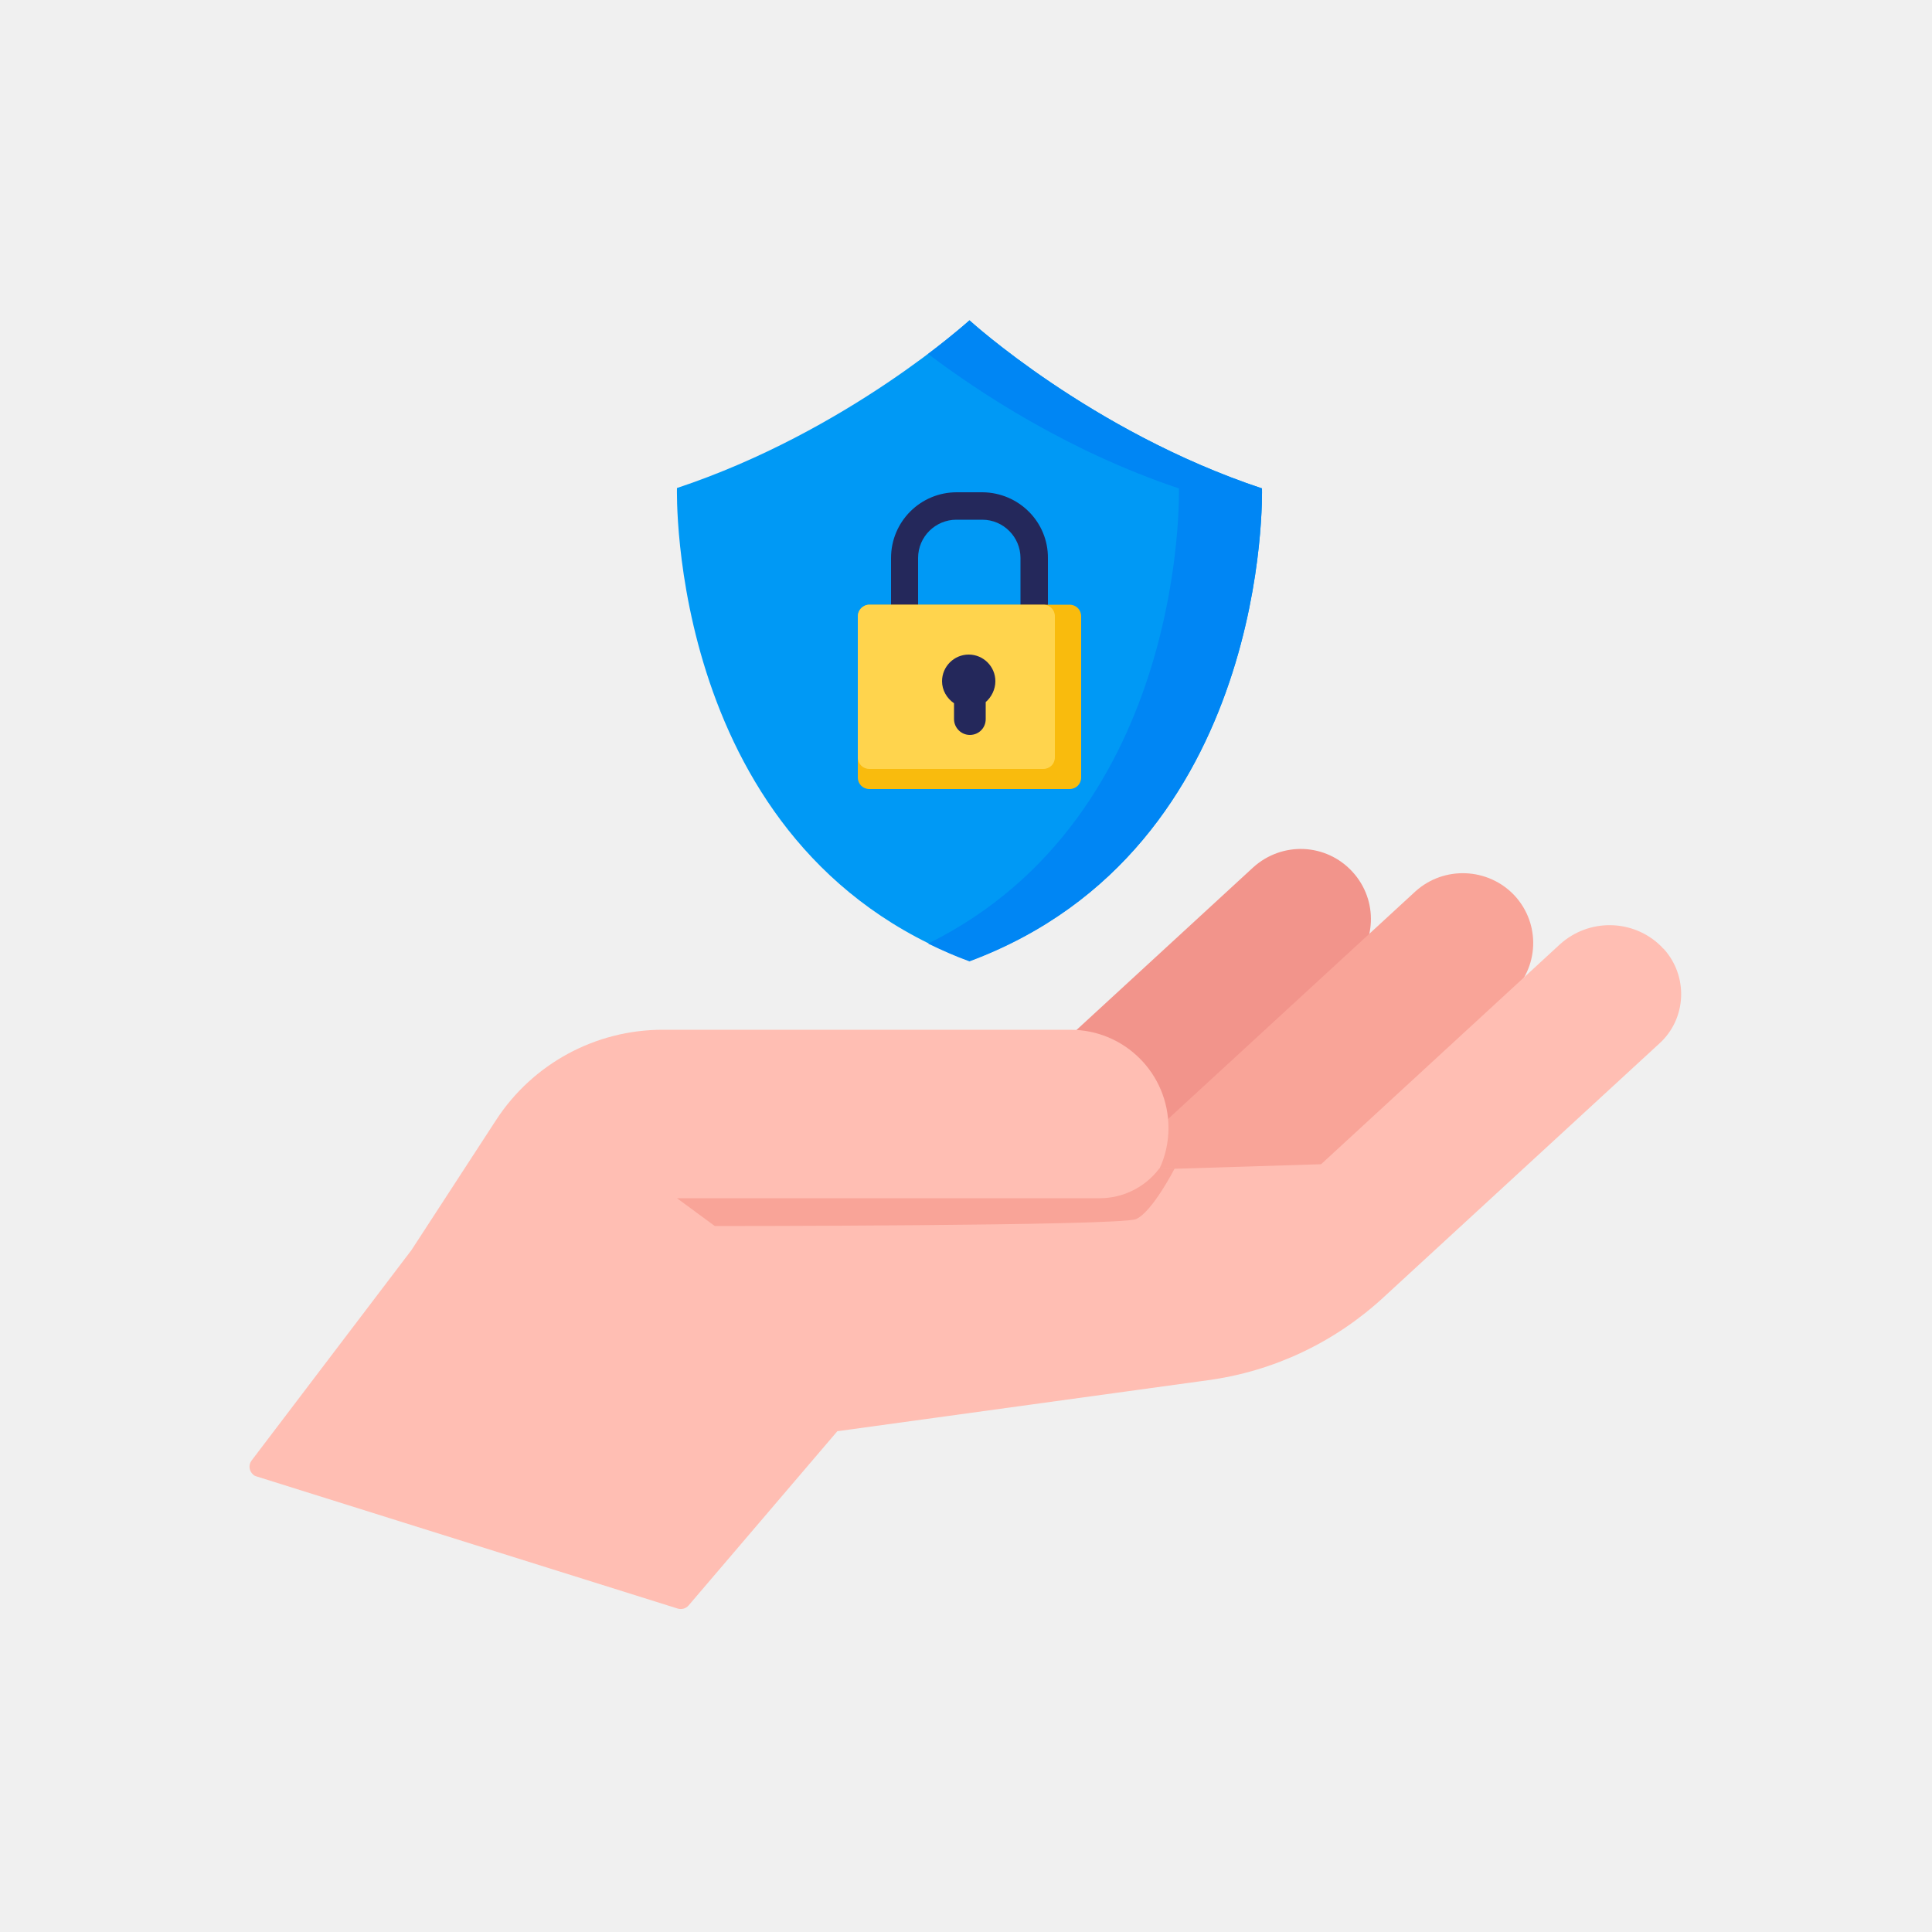
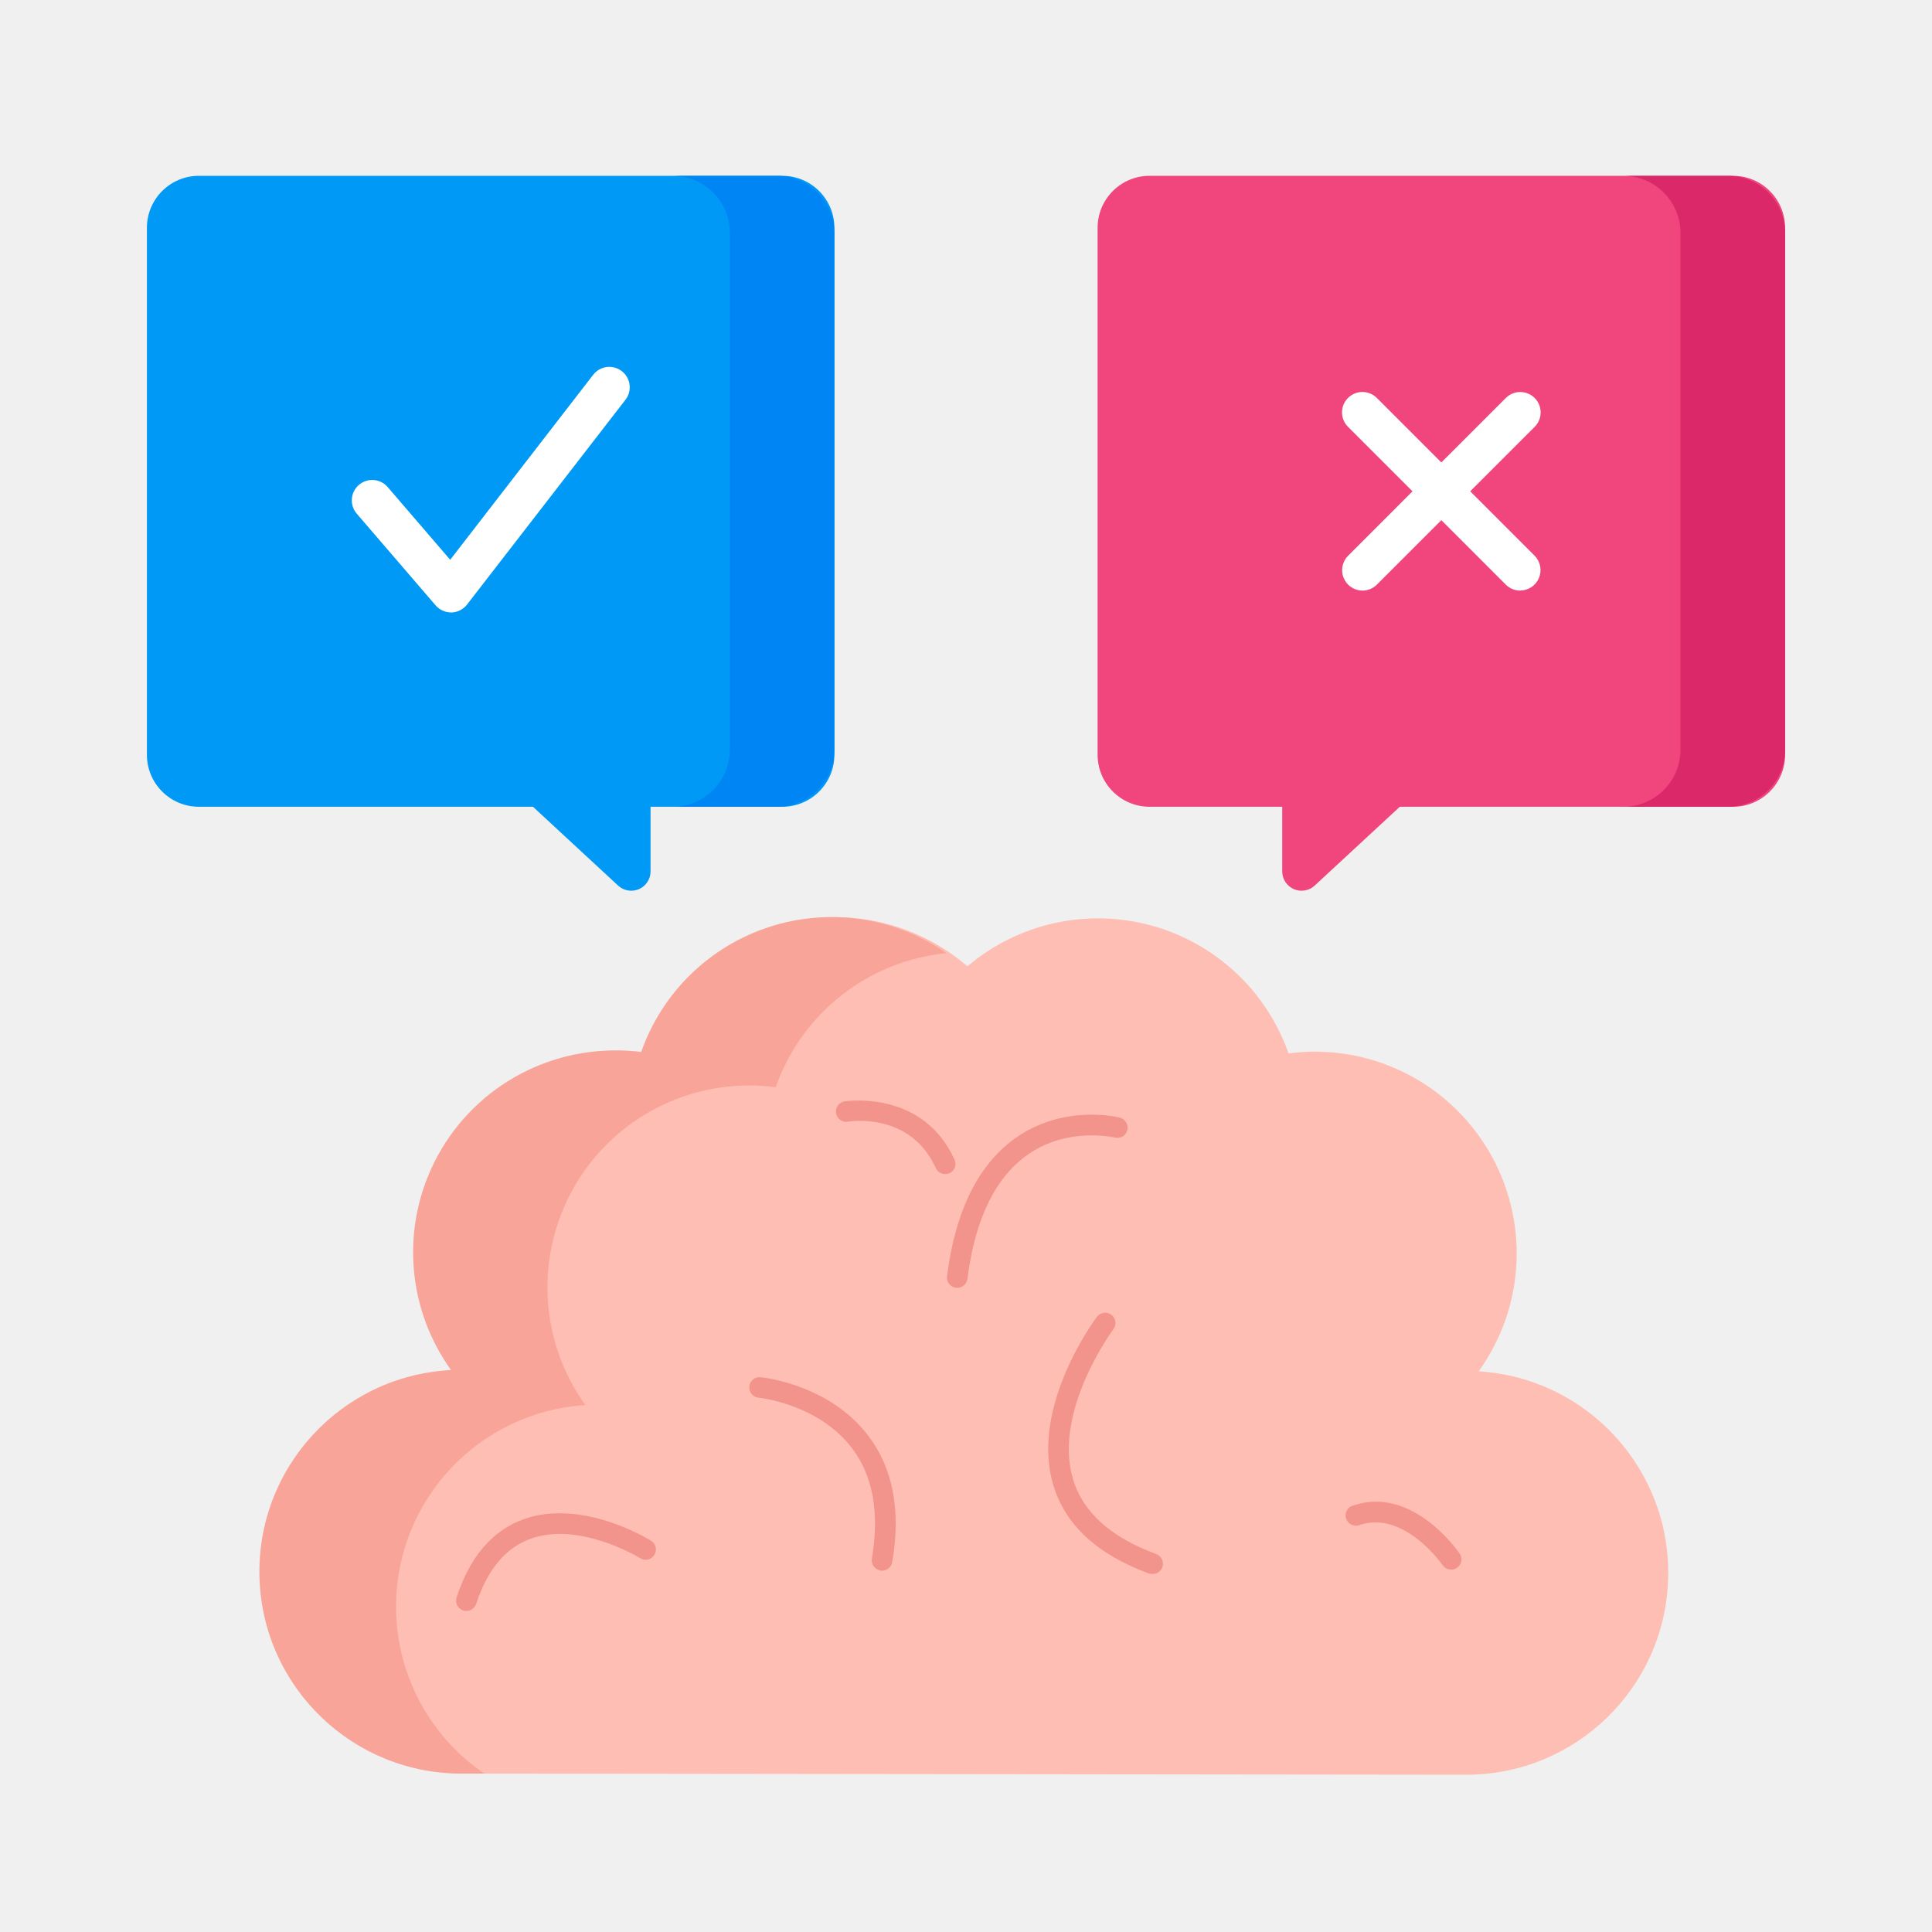
- <svg xmlns="http://www.w3.org/2000/svg" version="1.1" id="Layer_1" x="0px" y="0px" viewBox="0 0 500 500" xml:space="preserve" width="500" height="500" class="illustration">
-   <style type="text/css">
- 	.st0{fill:#F2948B;}
- 	.st1{fill:#F9A498;}
- 	.st2{fill:#FFBEB3;}
- 	.st3{fill:#0099F5;}
- 	.st4{fill:#24285B;}
- 	.st5{fill:#F9BB0D;}
- 	.st6{fill:#FFD44D;}
- 	.st7{fill:#0086F4;}
- </style>
-   <path class="st0" d="M350,225.6L350,225.6c6.8,7.4,6.3,18.8-1.1,25.6l-90.2,83l0,0l-24.6-26.7l0,0l90.2-83  C331.8,217.7,343.2,218.2,350,225.6L350,225.6z" />
-   <path class="st1" d="M392,231.8L392,231.8c6.8,7.4,6.3,18.8-1.1,25.6l0,0l-90.2,83l0,0l-24.6-26.7l0,0l90.2-83  C373.7,224,385.2,224.5,392,231.8C392,231.8,392,231.8,392,231.8z" />
-   <path class="st2" d="M429.9,244.9L429.9,244.9c-7.2-7.1-18.7-7.3-26.2-0.5l-61.8,56.9l-41.9,1.3c1.6-3.3,2.4-7,2.4-10.7l0,0  c0-14-11.3-25.4-25.4-25.4c0,0,0,0,0,0H171.5c-17.4,0-33.7,8.8-43.2,23.5l-21.8,33.5l-41.4,54.5c-0.9,1.2-0.6,2.8,0.5,3.7  c0.2,0.2,0.5,0.3,0.8,0.4l109,34.2c1,0.3,2.1,0,2.8-0.8l38.5-45.1l95.9-13.2c17-2.3,32.8-9.8,45.4-21.4l71.4-65.7  c7.1-6.4,7.6-17.4,1.2-24.5C430.3,245.4,430.1,245.1,429.9,244.9z" />
-   <path class="st1" d="M175.2,310.1h109.4c5.9,0,11.5-2.7,15.2-7.4l0.1-0.2l4.1-0.1c0,0-5.8,11.3-10,13.1S185,317.3,185,317.3  L175.2,310.1z" />
-   <path class="st3" d="M326.6,126.4c-44.2-14.7-75.7-43.5-75.7-43.5s-31.5,28.7-75.7,43.4c0,0-2.7,93.2,75.7,122.4  C329.2,219.6,326.6,126.4,326.6,126.4z" />
-   <path class="st4" d="M254.3,127.4h-6.7c-9.4,0-17,7.6-17,17v13.5c-0.1,2,1.4,3.6,3.3,3.7c2,0.1,3.6-1.4,3.7-3.3c0-0.1,0-0.3,0-0.4  v-13.5c0-5.5,4.5-9.9,9.9-9.9h6.7c5.5,0,9.9,4.5,9.9,9.9V158h7.1v-13.5C271.3,135.1,263.7,127.5,254.3,127.4  C254.3,127.4,254.3,127.4,254.3,127.4z" />
-   <path class="st5" d="M225,156.5h51.8c1.7,0,3,1.3,3,3v41.7c0,1.7-1.3,3-3,3H225c-1.7,0-3-1.3-3-3v-41.7  C222,157.9,223.3,156.5,225,156.5z" />
-   <path class="st6" d="M225,156.5h45c1.7,0,3,1.3,3,3V196c0,1.7-1.3,3-3,3h-45c-1.7,0-3-1.3-3-3v-36.5  C222,157.9,223.3,156.5,225,156.5z" />
-   <path class="st4" d="M257.6,176.3c0-3.8-3.1-6.9-6.9-6.9c-3.8,0-6.9,3.1-6.9,6.9c0,2.3,1.2,4.4,3.1,5.7v4.1c0,2.2,1.8,4.1,4.1,4.1  s4.1-1.8,4.1-4.1c0,0,0,0,0,0v-4.4C256.6,180.4,257.6,178.4,257.6,176.3z" />
-   <path class="st7" d="M326.6,126.4c-44.2-14.7-75.7-43.5-75.7-43.5s-3.9,3.5-10.7,8.7c12.8,9.7,36.2,25.2,64.9,34.8  c0,0,2.4,84.5-64.9,117.8c3.5,1.7,7.1,3.3,10.7,4.6C329.2,219.6,326.6,126.4,326.6,126.4z" />
+ <svg xmlns="http://www.w3.org/2000/svg" id="Layer_1" data-name="Layer 1" viewBox="0 0 500 500" width="500" height="500" class="illustration">
+   <defs>
+     <style>.cls-1{fill:#ffbeb3;}.cls-2{fill:#f2948b;}.cls-3{fill:#f9a498;}.cls-4{fill:#f0457d;}.cls-5{fill:#db2868;}.cls-6{fill:#0099f5;}.cls-7{fill:#0086f4;}.cls-8{fill:#fff;}</style>
+   </defs>
+   <path class="cls-1" d="M382.67,354.9a52.21,52.21,0,0,0-49.2-82.28,52.24,52.24,0,0,0-83.11-22.53,52.23,52.23,0,0,0-83.45,22.23,52.24,52.24,0,0,0-49.2,82.28A52.25,52.25,0,0,0,121,459l258.48.3a52.25,52.25,0,0,0,3.24-104.4Z" />
+   <path class="cls-2" d="M245.79,303.61l-.09,0a2.65,2.65,0,0,1-3.52-1.32c-6.59-14.51-22.08-12.13-22.74-12a2.66,2.66,0,0,1-.89-5.25c.2,0,20.17-3.23,28.48,15.07A2.66,2.66,0,0,1,245.79,303.61Z" />
+   <path class="cls-2" d="M247.21,333.24a2.66,2.66,0,0,1-2.12-2.95c2.18-17.21,8.31-29.36,18.21-36.1,12.38-8.42,25.94-5.09,26.51-4.95a2.67,2.67,0,0,1,1.93,3.24,2.62,2.62,0,0,1-3.24,1.92h0c-.12,0-11.9-2.85-22.26,4.24-8.56,5.85-13.89,16.72-15.87,32.32a2.67,2.67,0,0,1-3,2.31Z" />
+   <path class="cls-2" d="M227.75,406.41a2.66,2.66,0,0,1-2.1-3.06c2-11.8.29-21.44-5.2-28.63-8.71-11.42-24-13-24.13-13a2.66,2.66,0,1,1,.51-5.3c.72.07,17.75,1.86,27.85,15.11,6.43,8.42,8.52,19.44,6.22,32.76a2.67,2.67,0,0,1-3.08,2.17Z" />
+   <path class="cls-2" d="M349.37,394.36a2.66,2.66,0,0,1,.67-4.69c15.43-5.33,27.21,11.66,27.71,12.39a2.66,2.66,0,0,1-4.4,3h0c-.1-.14-10-14.35-21.57-10.36A2.66,2.66,0,0,1,349.37,394.36Z" />
+   <path class="cls-2" d="M120.18,416.87l-.32-.09a2.66,2.66,0,0,1-1.7-3.35c3.43-10.5,9.23-17.3,17.26-20.22,15.13-5.5,32.35,5.08,33.07,5.53a2.66,2.66,0,0,1-2.81,4.52c-.16-.1-15.78-9.66-28.46-5-6.4,2.34-11.11,8-14,16.86A2.67,2.67,0,0,1,120.18,416.87Z" />
+   <path class="cls-2" d="M297.78,407.34a3,3,0,0,1-.4-.11c-13.42-4.91-21.77-12.63-24.82-23-5.95-20.14,10.62-42.5,11.33-43.44a2.66,2.66,0,0,1,4.26,3.2c-.16.21-15.68,21.19-10.48,38.75,2.55,8.6,9.8,15.14,21.54,19.44a2.66,2.66,0,0,1-1.43,5.11Z" />
+   <path class="cls-3" d="M102.5,415.79a52.26,52.26,0,0,1,49-52.15A52.23,52.23,0,0,1,194,280.92a53.64,53.64,0,0,1,6.75.44,52.29,52.29,0,0,1,44.23-34.69,52.21,52.21,0,0,0-79.06,25.63,52.23,52.23,0,0,0-49.19,82.27A52.25,52.25,0,0,0,119.92,459h5.42A52.19,52.19,0,0,1,102.5,415.79Z" />
+   <rect class="cls-4" x="284.06" y="45.5" width="177.92" height="163.29" rx="13.46" />
+   <path class="cls-4" d="M331.84,194.76v30.83a5,5,0,0,0,8.34,3.65l37.24-34.48Z" />
+   <path class="cls-5" d="M447.18,45.5H420.11a14.8,14.8,0,0,1,14.8,14.8V194a14.8,14.8,0,0,1-14.8,14.8h27.07A14.8,14.8,0,0,0,462,194V60.3A14.8,14.8,0,0,0,447.18,45.5Z" />
+   <rect class="cls-6" x="38.02" y="45.5" width="177.92" height="163.29" rx="13.46" />
+   <path class="cls-6" d="M168.36,194.76v30.83a5,5,0,0,1-8.34,3.65l-37.24-34.48Z" />
+   <path class="cls-7" d="M201.14,45.5H174.08a14.8,14.8,0,0,1,14.8,14.8V194a14.8,14.8,0,0,1-14.8,14.8h27.06a14.8,14.8,0,0,0,14.8-14.8V60.3A14.79,14.79,0,0,0,201.14,45.5Z" />
+   <path class="cls-8" d="M116.74,158.5a5.32,5.32,0,0,1-4-1.83L92.26,132.86a5.28,5.28,0,0,1,8-6.89l16.25,18.9,37-47.87a5.28,5.28,0,1,1,8.36,6.46l-41,53a5.29,5.29,0,0,1-4,2.05Z" />
+   <path class="cls-8" d="M352.59,152.85a5.29,5.29,0,0,1-3.73-9L389.7,103a5.28,5.28,0,0,1,7.47,7.47L356.33,151.3A5.27,5.27,0,0,1,352.59,152.85Z" />
+   <path class="cls-8" d="M393.44,152.85a5.3,5.3,0,0,1-3.74-1.55l-40.84-40.84a5.28,5.28,0,0,1,7.47-7.47l40.84,40.84a5.29,5.29,0,0,1-3.73,9Z" />
</svg>
